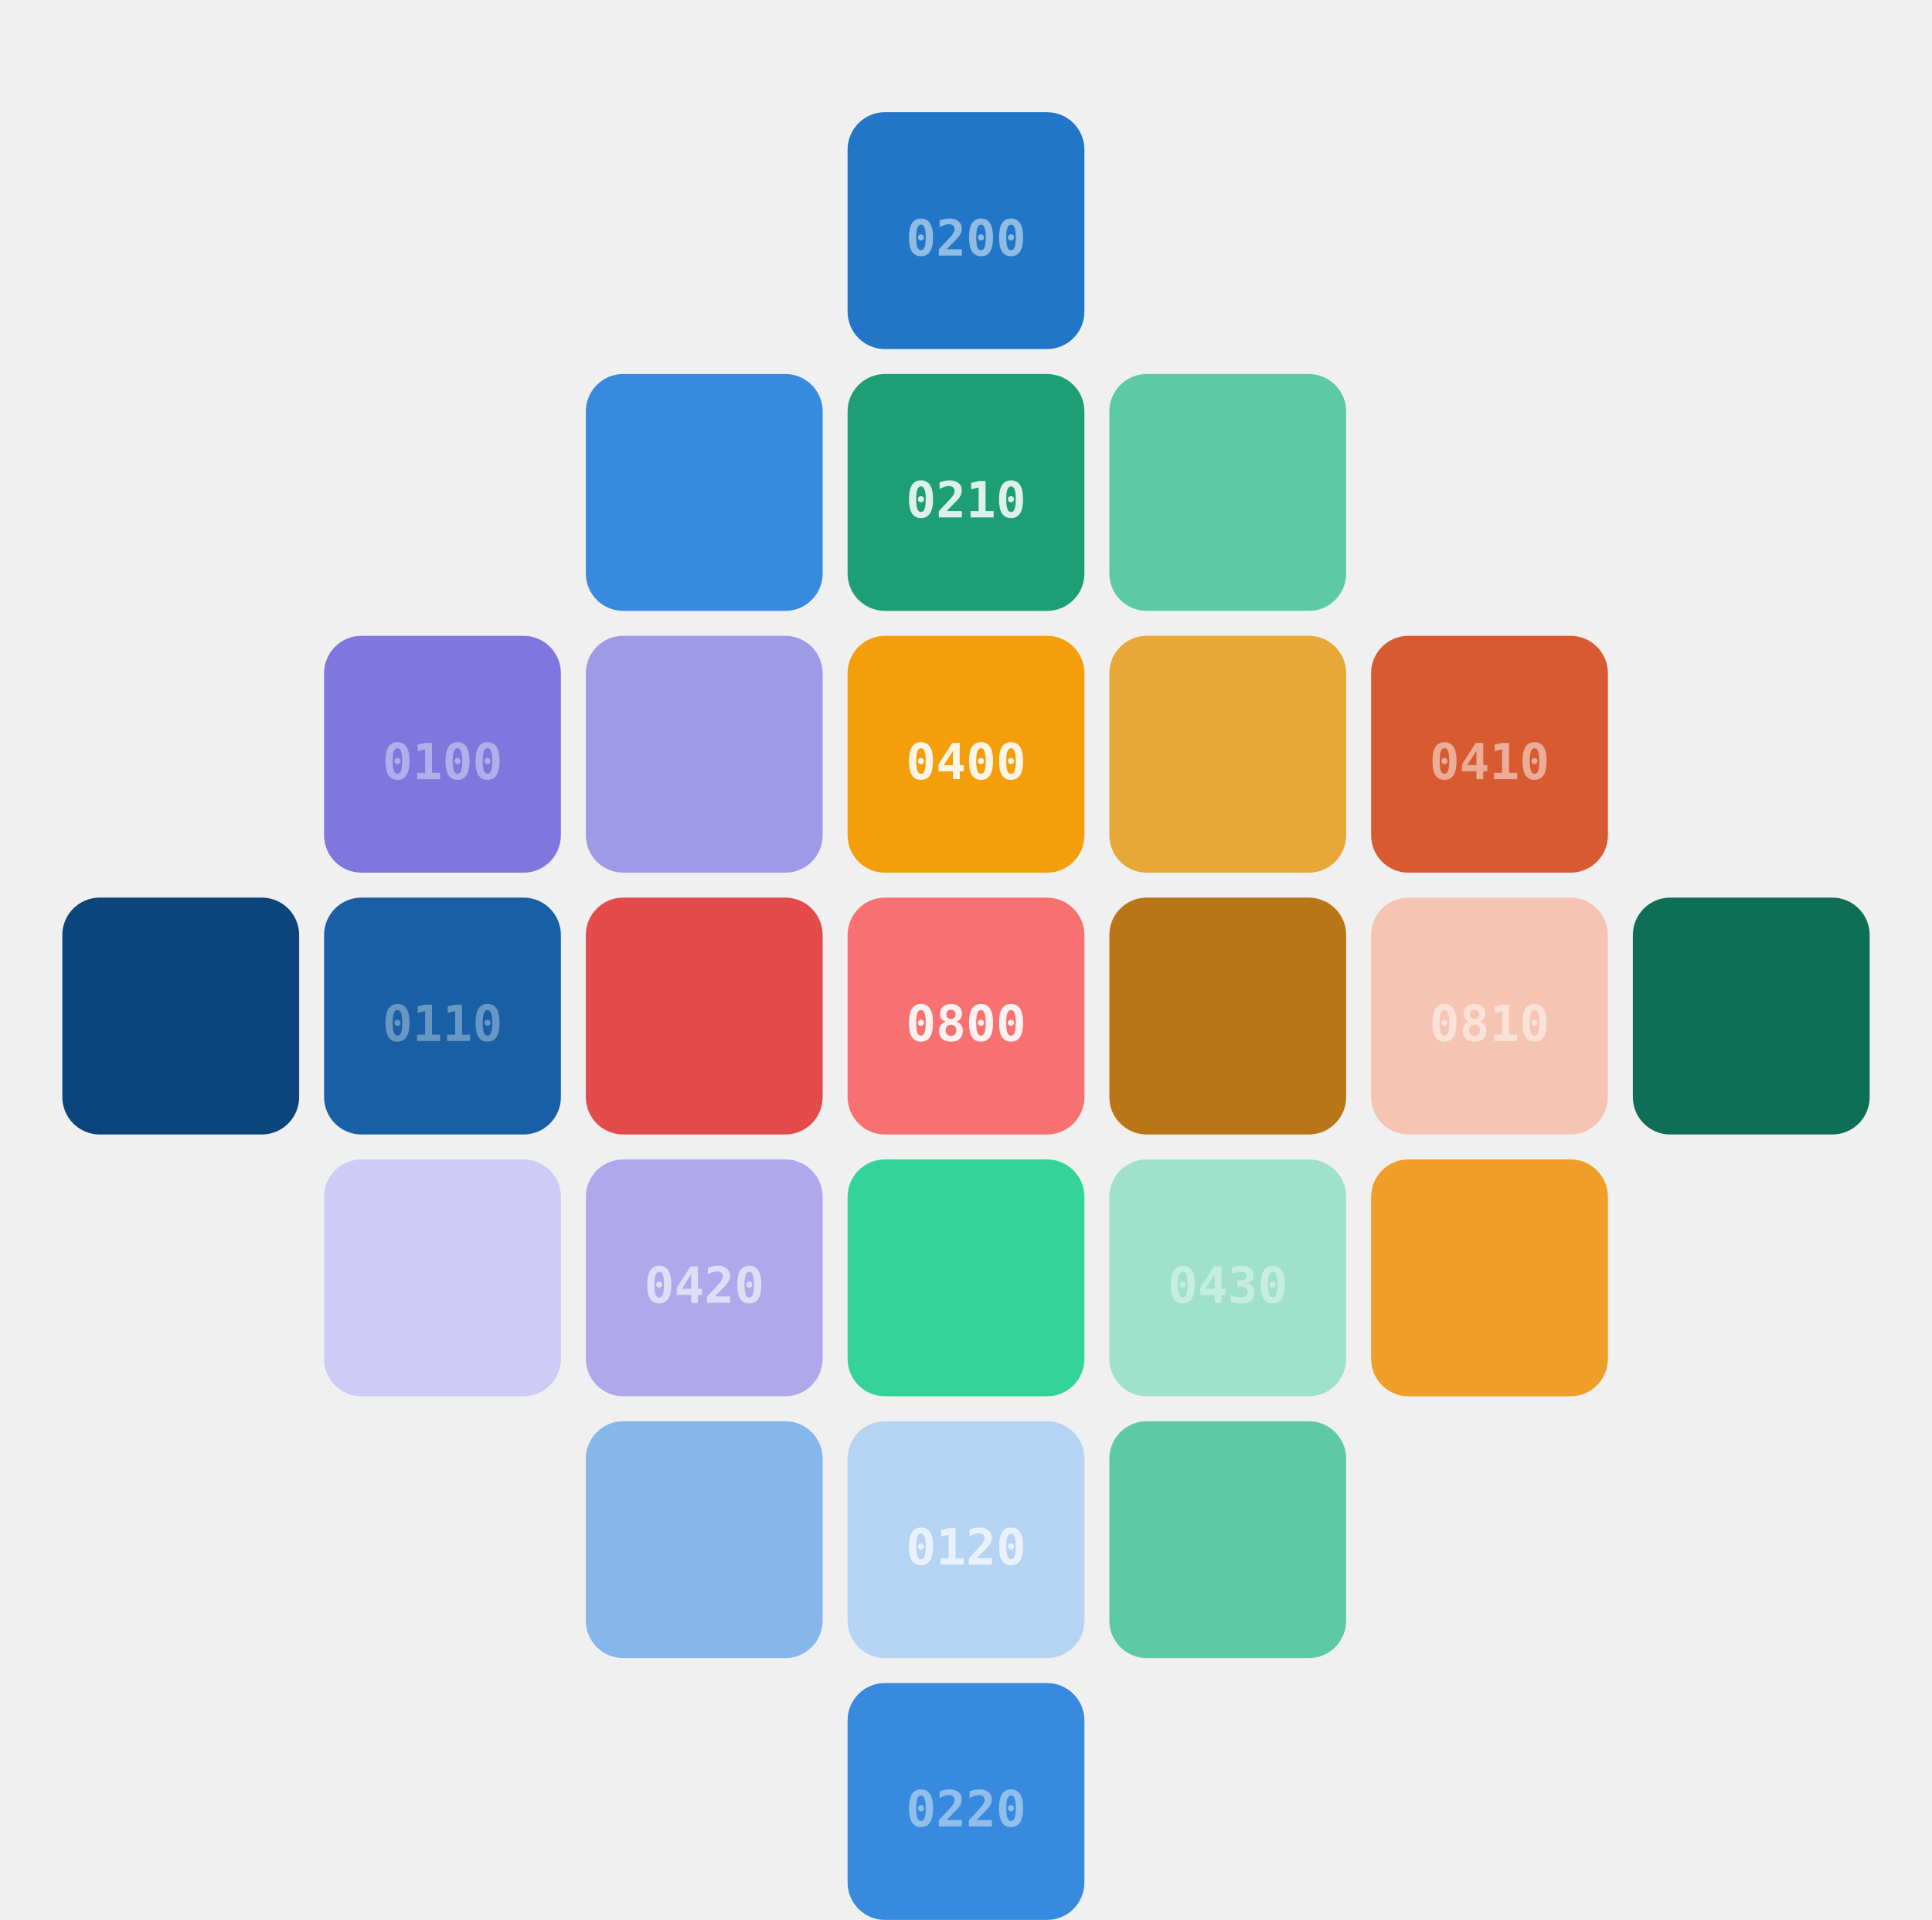
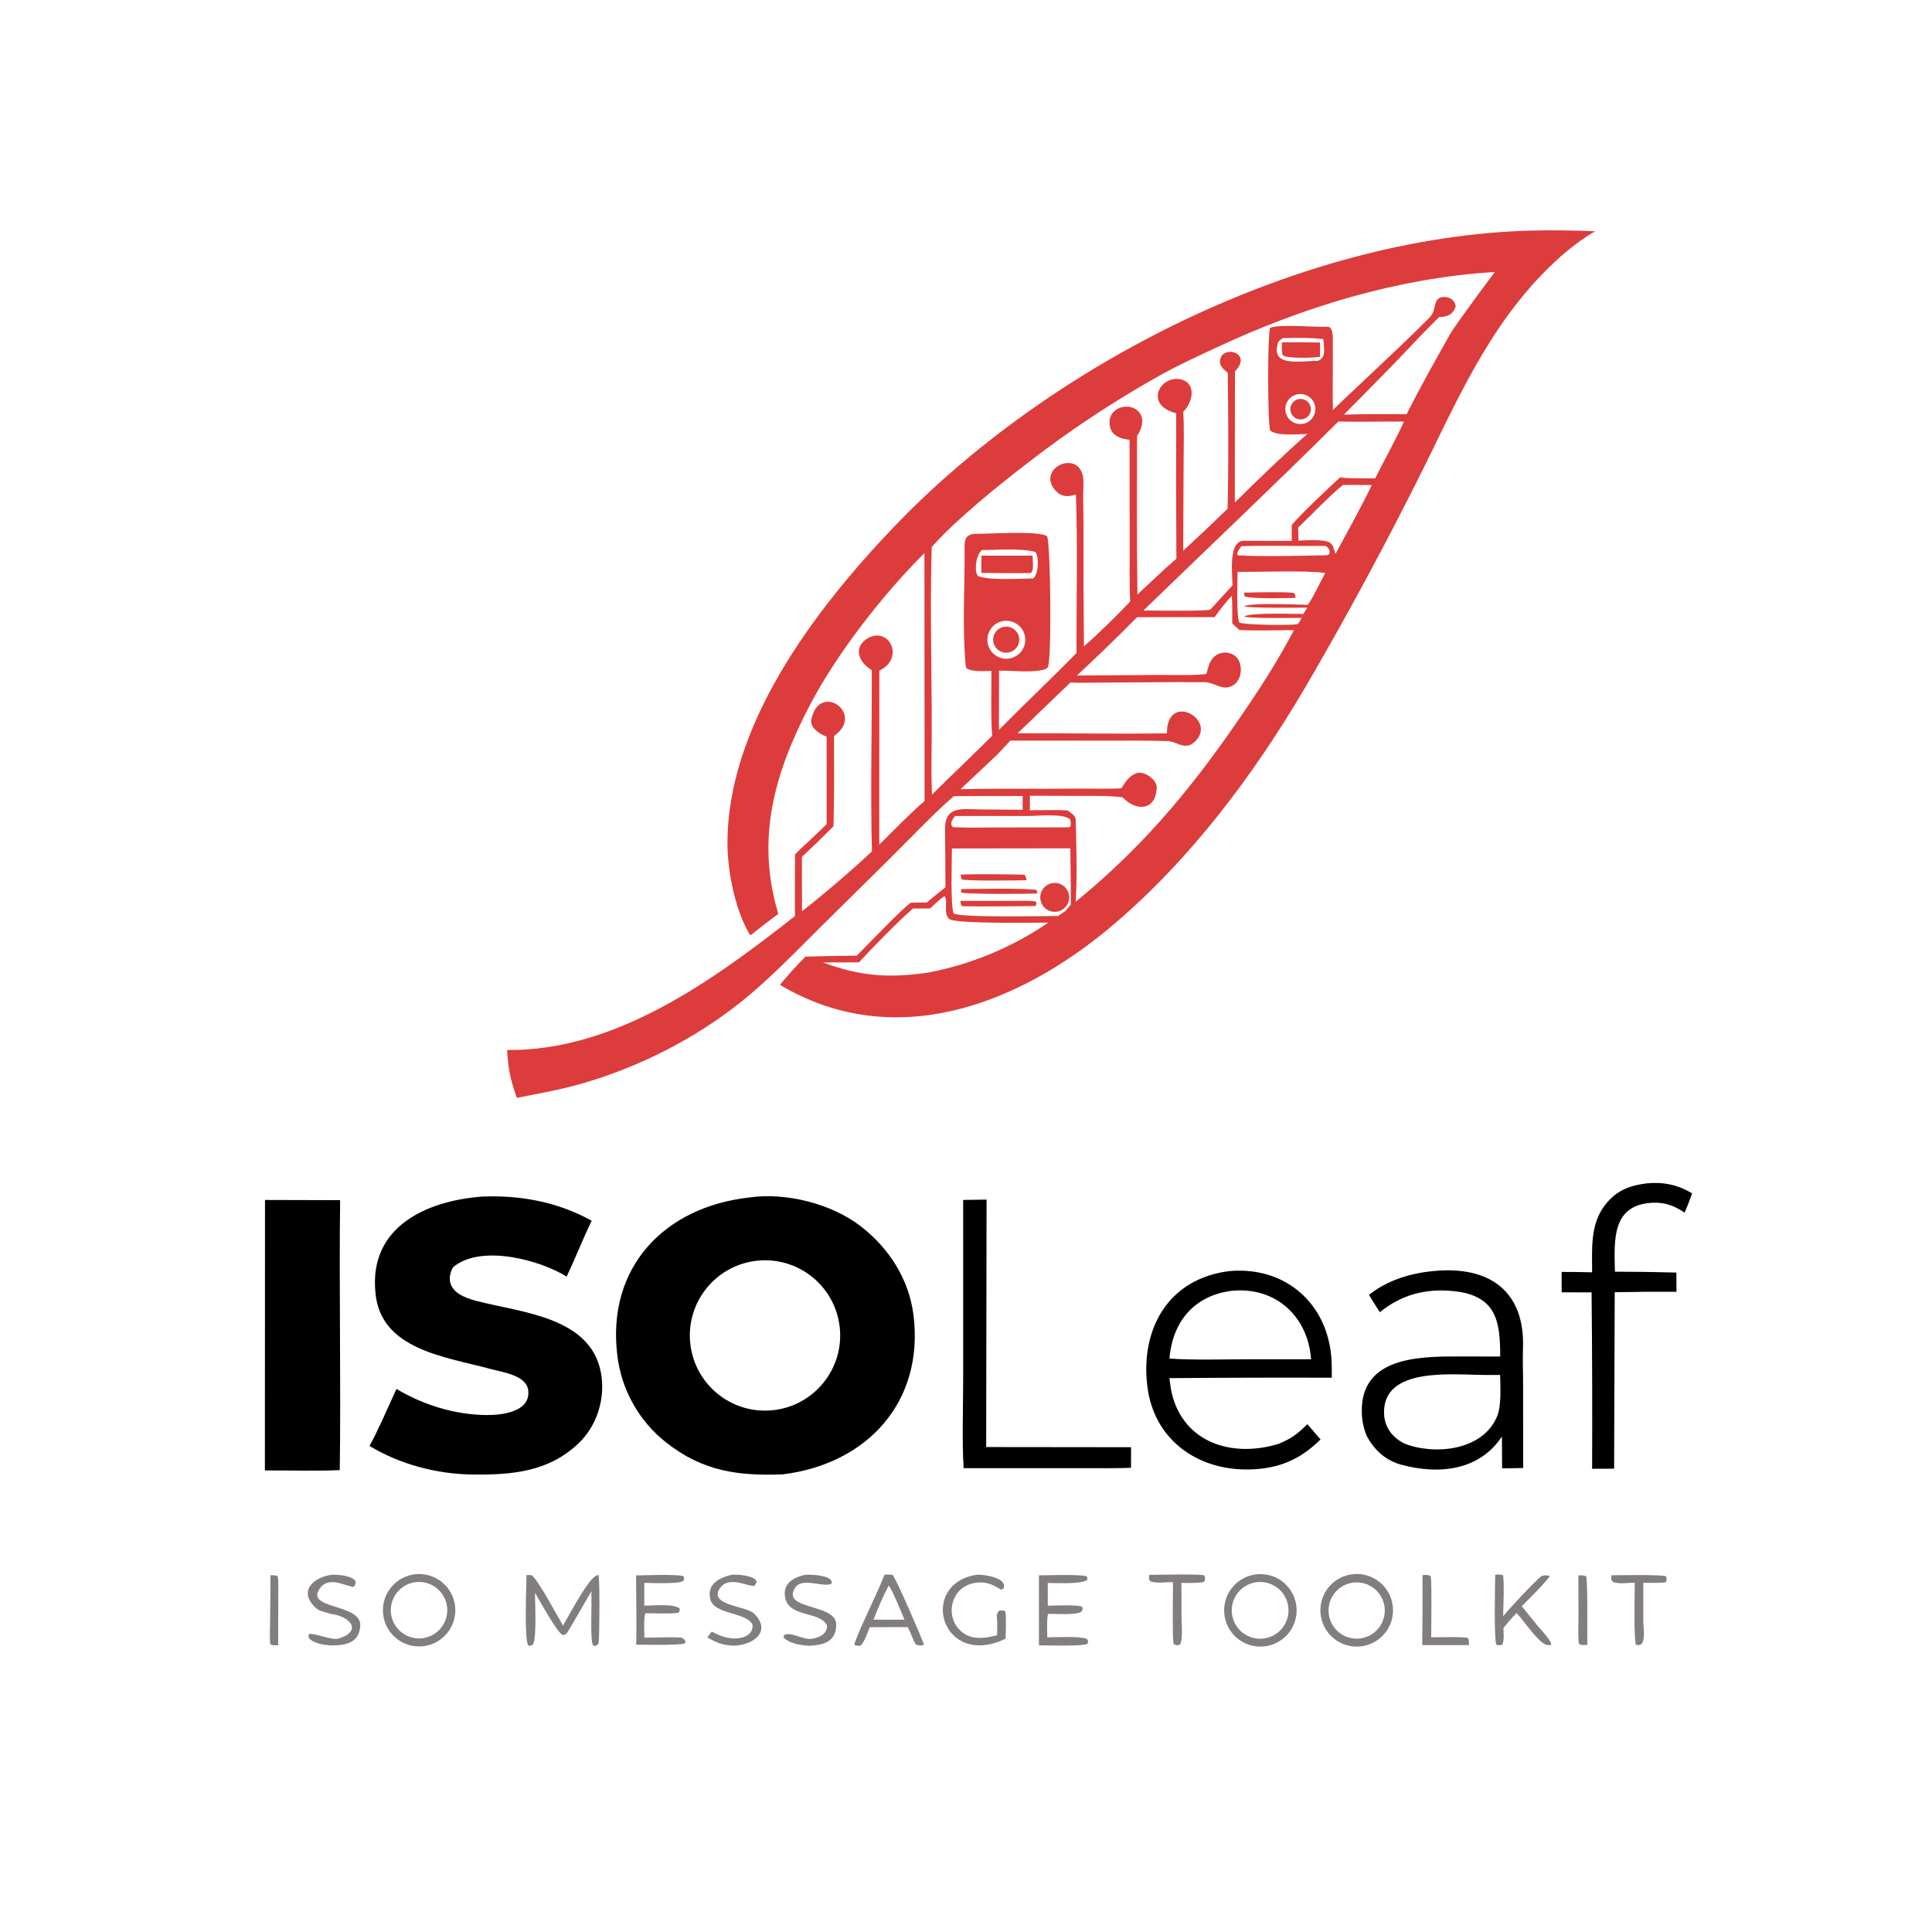
- <svg xmlns="http://www.w3.org/2000/svg" viewBox="0 0 310 308">
-   <rect x="136" y="18" width="38" height="38" rx="6" fill="#2176C7" />
-   <text x="155" y="41" font-family="monospace" font-size="8" font-weight="700" fill="#fff" text-anchor="middle" opacity=".5">0200</text>
-   <rect x="94" y="60" width="38" height="38" rx="6" fill="#378ADD" />
-   <rect x="136" y="60" width="38" height="38" rx="6" fill="#1D9E75" />
-   <text x="155" y="83" font-family="monospace" font-size="8" font-weight="700" fill="#fff" text-anchor="middle" opacity=".85">0210</text>
-   <rect x="178" y="60" width="38" height="38" rx="6" fill="#5DCAA5" />
-   <rect x="52" y="102" width="38" height="38" rx="6" fill="#7F77DD" />
-   <text x="71" y="125" font-family="monospace" font-size="8" font-weight="700" fill="#fff" text-anchor="middle" opacity=".4">0100</text>
-   <rect x="94" y="102" width="38" height="38" rx="6" fill="#9F9AE8" />
-   <rect x="136" y="102" width="38" height="38" rx="6" fill="#F59E0B" />
-   <text x="155" y="125" font-family="monospace" font-size="8" font-weight="700" fill="#fff" text-anchor="middle" opacity=".9">0400</text>
-   <rect x="178" y="102" width="38" height="38" rx="6" fill="#E8A838" />
-   <rect x="220" y="102" width="38" height="38" rx="6" fill="#D85A30" />
-   <text x="239" y="125" font-family="monospace" font-size="8" font-weight="700" fill="#fff" text-anchor="middle" opacity=".5">0410</text>
-   <rect x="10" y="144" width="38" height="38" rx="6" fill="#0C447C" />
-   <rect x="52" y="144" width="38" height="38" rx="6" fill="#185FA5" />
-   <text x="71" y="167" font-family="monospace" font-size="8" font-weight="700" fill="#fff" text-anchor="middle" opacity=".35">0110</text>
-   <rect x="94" y="144" width="38" height="38" rx="6" fill="#E24B4A" />
-   <rect x="136" y="144" width="38" height="38" rx="6" fill="#F87171" />
-   <text x="155" y="167" font-family="monospace" font-size="8" font-weight="700" fill="#fff" text-anchor="middle" opacity=".9">0800</text>
-   <rect x="178" y="144" width="38" height="38" rx="6" fill="#BA7517" />
-   <rect x="220" y="144" width="38" height="38" rx="6" fill="#F5C4B3" />
-   <text x="239" y="167" font-family="monospace" font-size="8" font-weight="700" fill="#fff" text-anchor="middle" opacity=".5">0810</text>
-   <rect x="262" y="144" width="38" height="38" rx="6" fill="#0F6E56" />
-   <rect x="52" y="186" width="38" height="38" rx="6" fill="#CECBF6" />
-   <rect x="94" y="186" width="38" height="38" rx="6" fill="#AFA9EC" />
-   <text x="113" y="209" font-family="monospace" font-size="8" font-weight="700" fill="#fff" text-anchor="middle" opacity=".6">0420</text>
-   <rect x="136" y="186" width="38" height="38" rx="6" fill="#34D399" />
-   <rect x="178" y="186" width="38" height="38" rx="6" fill="#9FE1CB" />
-   <text x="197" y="209" font-family="monospace" font-size="8" font-weight="700" fill="#fff" text-anchor="middle" opacity=".4">0430</text>
-   <rect x="220" y="186" width="38" height="38" rx="6" fill="#EF9F27" />
-   <rect x="94" y="228" width="38" height="38" rx="6" fill="#85B7EB" />
-   <rect x="136" y="228" width="38" height="38" rx="6" fill="#B5D4F4" />
-   <text x="155" y="251" font-family="monospace" font-size="8" font-weight="700" fill="#fff" text-anchor="middle" opacity=".7">0120</text>
-   <rect x="178" y="228" width="38" height="38" rx="6" fill="#5DCAA5" />
-   <rect x="136" y="270" width="38" height="38" rx="6" fill="#378ADD" />
-   <text x="155" y="293" font-family="monospace" font-size="8" font-weight="700" fill="#fff" text-anchor="middle" opacity=".45">0220</text>
+ <svg xmlns="http://www.w3.org/2000/svg" width="4014" height="4014" viewBox="0 0 4014 4014">
+   <path fill="white" transform="matrix(3.91992 0 0 3.91992 0 0.000244141)" d="M0 0L1024 0L1024 1024L0 1024L0 0Z" />
+   <path fill="#DC3C3B" transform="matrix(3.91992 0 0 3.91992 0 0.000244141)" d="M810.801 122.228C822.396 121.961 833.997 122.079 845.584 122.583C839.811 125.619 831.822 131.801 826.81 136.297C792.938 166.678 775.469 205.327 756.013 245.101C750.29 256.685 744.438 268.205 738.458 279.658C723.645 308.2 708.126 336.369 691.917 364.142C664.529 410.71 630.954 455.618 589.457 490.663C540.052 532.387 474.098 558.125 413.383 521.98C417.506 517.042 422.342 511.546 426.913 507.047C435.968 506.737 445.027 506.562 454.087 506.52C458.982 501.789 478.392 481.162 482.791 478.475L491.267 478.319C494.467 475.532 497.786 472.927 501.103 470.283C501.1 460.202 501.029 449.959 500.879 439.877C500.686 426.872 509.755 428.9 519.401 428.996L542.027 429.21L542.022 421.899C529.863 421.859 517.705 421.886 505.547 421.977C495.631 430.431 481.402 445.403 471.902 454.802L432.329 493.921C419.385 506.802 406.429 520.217 392.03 531.606C367.681 550.865 338.946 565.401 309.162 574.1C297.55 577.492 285.74 579.582 273.923 581.875C270.361 571.467 269.491 567.454 268.768 556.541C326.622 557.053 378.069 519.487 421.338 485.546L421.358 452.895C423.893 450.199 426.787 447.629 429.522 445.114L438.143 436.852L438.125 390.446C434.562 389.172 429.193 385.694 430.032 381.432C434.058 360.973 458.937 378.169 442.036 390.088C442.021 405.833 442.222 422.266 441.752 437.949C436.289 443.473 430.713 448.883 425.026 454.175L425.076 482.988C436.084 474.413 452.253 460.647 462.149 451.232C461.289 420.73 462.186 385.98 462.053 355.13C454.836 350.948 452.22 342.98 459.72 338.428C471.062 331.544 479.924 348.813 466.076 355.448L466.021 447.697C473.574 440.222 482.09 431.403 490.039 424.538L489.957 293.171C468.071 314.938 443.764 346.076 429.411 373.423C410.562 409.338 400.439 444.317 412.529 484.393C407.739 487.79 402.38 492.148 397.671 495.781C389.917 483.173 385.726 462.735 385.585 448.011C384.977 384.791 431.723 323.495 472.846 280.258C556.084 192.742 689.268 125.726 810.801 122.228Z" />
+   <path fill="white" transform="matrix(3.91992 0 0 3.91992 0 0.000244141)" d="M791.307 144.225L792.381 144.235C792.366 143.736 770.993 172.843 768.822 176.683C760.749 190.959 752.94 204.894 745.494 219.55C734.587 219.56 723.163 219.403 712.3 219.776C721.101 210.831 729.987 201.938 738.712 192.926C746.789 184.584 754.49 176.091 762.857 168.022C767.17 167.925 770.04 166.824 771.563 162.424C771.223 159.319 768.636 157.386 765.554 157.394C758.873 157.409 762.054 163.89 757.657 168.325C741.016 185.109 723.418 200.881 706.448 217.32C706.212 205.447 706.555 193.501 706.414 181.621C706.386 179.209 706.89 172.946 703.254 173.179C697.513 173.546 676.81 171.581 673.101 173.882C671.826 178.868 671.807 223.41 673.189 228.101C676.604 231.269 687.953 230.109 692.93 229.993C681.648 239.868 665.136 255.761 654.485 266.332L654.546 196.839C664.675 186.417 646.464 182.321 646.566 191.909C646.589 194.106 649.028 196.279 650.734 197.541C651.043 220.853 651.224 246.39 650.65 269.634C642.915 277.17 635.069 284.592 627.115 291.898L627.336 244.585C627.374 238.156 627.721 224.317 627.079 218.375C632.593 212.664 633.723 203.633 626.707 201.313C615.851 197.724 605.353 214.23 623.422 219.065C623.311 244.749 623.342 270.433 623.515 296.117C616.584 302.102 609.588 308.834 602.862 315.108C602.458 287.346 602.66 258.952 602.647 231.152C611.15 217.918 597.804 211.922 590.84 217.748C589.263 219.045 588.283 220.929 588.125 222.964C587.536 229.964 592.583 232.463 598.677 233.114L598.764 289.375C598.759 299.045 598.598 309.215 599.002 318.837C592.275 325.986 581.808 336.22 574.502 342.601C574.292 322.082 574.221 301.562 574.288 281.043L574.082 262.494C574.074 259.718 574.5 255.475 574.07 252.907C571.506 237.606 548.672 248.522 559.656 260.22C562.715 263.479 566.062 263.441 570.262 262.087C571.22 288.732 570.522 319.204 570.552 346.143C556.837 360.088 542.998 373.16 529.454 386.842L529.53 355.469C536.742 355.367 544.854 356.515 551.93 355.239C552.956 355.054 554.885 354.535 555.405 353.553C557.454 349.684 556.88 291.515 555.095 284.43C552.003 280.983 522.403 283.088 516.255 282.965C511.048 283.57 511.241 287.178 511.26 290.899C511.367 311.561 509.949 332.759 511.88 353.272C512.177 356.422 523.117 355.625 525.465 355.566C525.475 362.304 525.111 383.962 525.91 389.903C515.409 400.477 504.555 410.613 493.963 421.173C493.714 414.766 493.642 407.836 493.729 401.429C494.235 364.471 492.702 326.899 493.826 289.991C494.13 289.635 494.437 289.282 494.748 288.932C506.752 275.431 529.046 257.382 543.325 246.416C566.13 228.617 590.277 212.608 615.551 198.533C625.259 193.175 635.244 188.617 645.286 183.937C691.007 162.624 740.772 147.422 791.307 144.225Z" />
+   <path fill="white" transform="matrix(3.91992 0 0 3.91992 0 0.000244141)" d="M652.794 315.855C653.262 318.133 653.129 327.432 653.116 330.369C654.234 331.566 655.747 332.822 657.004 333.924C665.748 334.364 676.916 334.011 685.836 333.977C676.197 352.321 665.473 368.518 653.691 385.463C628.836 421.208 603.835 450.491 570.136 477.929C571.013 464.048 570.466 448.603 570.185 434.615C570.14 432.356 567.543 430.799 565.81 429.521C560.079 429.196 551.783 429.449 545.859 429.452L545.868 421.769L573.896 421.844C580.558 421.871 588.505 421.697 595.015 422.613C602.28 430.342 612.949 429.634 613.076 417.127C613.116 413.297 606.406 408.375 602.428 409.802C598.426 411.238 596.638 414.268 594.342 417.817C586.342 418.264 576.703 417.879 568.559 417.991C548.828 418.265 528.833 417.823 509.114 418.288L528.631 399.898L535.508 392.53L587.883 392.555C598.291 392.564 608.83 392.422 619.225 392.815C624.095 393.215 628.194 397.888 633.229 393.19C645.578 381.665 619.001 366.445 618.495 387.978L618.485 388.687C592.412 389.048 565.568 388.584 539.379 388.63L567.403 361.693C569.899 361.924 572.855 361.876 575.394 361.864C596.428 361.771 617.461 361.428 638.497 361.574C643.487 361.608 647.501 365.924 652.47 363.822C657.436 361.722 658.787 355.133 656.782 350.527C654.765 345.857 648.809 344.63 644.677 347.23C641.227 349.4 640.376 353.443 639.47 357.109C636.384 358.094 619.135 357.713 614.617 357.728L570.795 358.035C581.639 347.957 592.271 337.653 602.682 327.128L643.787 327.089C646.07 323.707 650.034 318.75 652.794 315.855Z" />
+   <path fill="white" transform="matrix(3.91992 0 0 3.91992 0 0.000244141)" d="M709.335 223.427C720.495 223.698 732.796 223.345 744.144 223.44C740.163 232.279 733.417 244.56 728.878 253.519C724.955 253.515 713.61 253.709 710.273 253.004C703.356 259.414 690.595 271.337 684.656 278.207L684.616 286.686C676.45 286.778 667.264 286.574 659.226 286.631C650.932 286.69 653.174 303.941 653.254 310.272L641.474 323.113C638.882 324.032 611.508 323.576 606.006 323.594C640.641 290.049 675.111 257.46 709.335 223.427Z" />
+   <path fill="white" transform="matrix(3.91992 0 0 3.91992 0 0.000244141)" d="M504.548 449.706L567.315 449.622C567.344 459.472 567.675 469.654 567.557 479.423L564.713 482.798L560.802 485.5C552.778 485.475 508.54 486.488 505.434 484.096C503.715 479.841 504.493 455.583 504.548 449.706Z" />
+   <path fill="#DC3C3B" transform="matrix(3.91992 0 0 3.91992 0 0.000244141)" d="M558.077 468.025C562.214 467.512 566.001 470.401 566.6 474.526C567.199 478.651 564.391 482.498 560.279 483.184C557.542 483.64 554.771 482.58 553.038 480.414C551.304 478.247 550.877 475.311 551.923 472.741C552.969 470.17 555.323 468.366 558.077 468.025Z" />
+   <path fill="#DC3C3B" transform="matrix(3.91992 0 0 3.91992 0 0.000244141)" d="M509.025 477.476L535.555 477.473C538.428 477.471 546.473 477.243 548.936 477.776C549.58 479.229 549.478 478.444 548.874 480.235C536.146 480.305 522.677 480.581 510.011 480.32C509.04 479.439 509.305 479.128 509.025 477.476Z" />
+   <path fill="#DC3C3B" transform="matrix(3.91992 0 0 3.91992 0 0.000244141)" d="M509.117 463.532C518.359 463.214 532.948 463.378 542.703 463.591C543.587 463.61 543.772 465.42 544.074 466.519C539.953 466.659 511.695 467.065 509.68 466.032L509.117 463.532Z" />
+   <path fill="#DC3C3B" transform="matrix(3.91992 0 0 3.91992 0 0.000244141)" d="M509.432 471.21C519.859 471.155 538.142 470.688 548.923 471.552C549.528 471.6 549.647 472.656 549.946 473.532C545.571 473.824 511.172 474.065 509.464 473.007L509.432 471.21Z" />
+   <path fill="white" transform="matrix(3.91992 0 0 3.91992 0 0.000244141)" d="M500.526 474.967C502.848 477.298 499.648 483.818 503.053 487.021C506.032 489.824 548.109 488.947 555.658 488.993C536.45 502.124 514.74 511.152 491.885 515.514C470.53 518.553 456.068 517.398 436.137 510.111L455.274 510.067C462.546 502.117 475.873 488.57 483.85 481.542L493.015 481.484C495.706 478.916 497.52 477.122 500.526 474.967Z" />
+   <path fill="white" transform="matrix(3.91992 0 0 3.91992 0 0.000244141)" d="M655.949 303.098C667.751 303.224 691.932 302.202 702.402 303.7C700.824 306.462 694.846 318.992 693.059 320.573C687.435 320.492 663.316 319.312 659.473 321.332C661.166 322.452 688.692 322.072 692.888 322.041C692.405 322.841 691.284 324.856 690.713 325.426C690.572 325.754 689.912 327.229 689.861 327.47C689.006 329.2 688.959 329.359 687.767 330.835C683.802 331.533 660.545 331.3 656.863 329.986C655.224 326.182 655.911 308.38 655.949 303.098Z" />
+   <path fill="#DC3C3B" transform="matrix(3.91992 0 0 3.91992 0 0.000244141)" d="M689.861 327.47C685.993 327.482 660.571 327.938 659.515 326.701C663.163 324.568 684.865 325.425 690.713 325.426C690.572 325.754 689.912 327.229 689.861 327.47Z" />
+   <path fill="#DC3C3B" transform="matrix(3.91992 0 0 3.91992 0 0.000244141)" d="M659.366 314.118C666.335 313.976 678.865 313.618 685.441 314.182C686.735 315.094 686.318 314.77 686.704 316.889C680.163 316.934 666.575 317.56 660.166 316.273C659.473 316.134 659.553 315.136 659.366 314.118Z" />
+   <path fill="white" transform="matrix(3.91992 0 0 3.91992 0 0.000244141)" d="M711.795 257.074C716.811 256.951 722.057 257.059 727.091 257.087C721.278 269.118 714.222 281.757 707.839 293.603C707.401 292.196 706.944 290.794 706.469 289.399C706.193 289.043 705.177 287.78 704.907 287.605C701.882 285.65 692.154 286.448 688.222 286.522L688.057 279.625C694.331 273.673 705.561 261.87 711.795 257.074Z" />
+   <path fill="white" transform="matrix(3.91992 0 0 3.91992 0 0.000244141)" d="M520.392 291.544C528.176 291.467 541.29 290.513 548.56 292.506C550.243 292.967 551.18 303.476 547.644 306.584C540.045 306.657 525.632 307.724 518.744 305.478C516.414 304.718 516.645 294.967 520.392 291.544Z" />
+   <path fill="#DC3C3B" transform="matrix(3.91992 0 0 3.91992 0 0.000244141)" d="M520.208 294.513L547.3 294.487L547.386 296.787C547.465 299.215 547.883 302.132 546.375 303.744C537.617 303.796 528.86 303.766 520.103 303.652C520.088 300.605 520.124 297.558 520.208 294.513Z" />
+   <path fill="white" transform="matrix(3.91992 0 0 3.91992 0 0.000244141)" d="M506.233 432.471L545.167 432.477C550.017 432.471 564.067 430.986 567.165 434.34C567.695 436.127 567.585 436.205 567.4 438.003L566.521 438.511L527.244 438.578C520.395 438.587 511.8 438.837 505.068 438.374C503.032 436.54 504.909 434.108 506.233 432.471Z" />
+   <path fill="white" transform="matrix(3.91992 0 0 3.91992 0 0.000244141)" d="M531.706 329.169C535.288 328.564 538.919 329.938 541.204 332.764C543.489 335.589 544.073 339.427 542.732 342.804C541.391 346.181 538.334 348.573 534.733 349.061C529.289 349.8 524.259 346.036 523.433 340.605C522.606 335.174 526.289 330.083 531.706 329.169Z" />
+   <path fill="#DC3C3B" transform="matrix(3.91992 0 0 3.91992 0 0.000244141)" d="M532.142 332.223C534.598 331.803 537.09 332.738 538.663 334.67C540.236 336.603 540.647 339.233 539.738 341.552C538.828 343.872 536.74 345.523 534.273 345.871C530.534 346.399 527.065 343.828 526.482 340.097C525.9 336.367 528.42 332.86 532.142 332.223Z" />
+   <path fill="white" transform="matrix(3.91992 0 0 3.91992 0 0.000244141)" d="M679.91 179.21C687.216 179.056 694.097 178.893 701.389 179.749C701.656 184.14 703.194 189.686 698.44 191.264C690.797 191.116 674.431 194.73 676.941 183.305C677.569 180.449 677.729 180.931 679.91 179.21Z" />
+   <path fill="#DC3C3B" transform="matrix(3.91992 0 0 3.91992 0 0.000244141)" d="M679.47 181.428C686.191 181.402 692.912 181.435 699.632 181.527C699.817 184.181 699.67 186.492 699.56 189.138C696.47 189.699 682.038 190.126 679.939 188.373C679.124 185.957 679.396 183.996 679.47 181.428Z" />
+   <path fill="white" transform="matrix(3.91992 0 0 3.91992 0 0.000244141)" d="M657.978 289.485C672.55 289.053 687.454 289.53 702.048 289.341C703.24 289.326 704.022 290.652 704.602 291.451C704.775 293.375 705.012 292.562 704.187 294.041L702.985 294.302C690.87 294.534 667.567 295.127 656.065 294.306L655.685 293.575C656.191 291.73 656.868 291.022 657.978 289.485Z" />
+   <path fill="white" transform="matrix(3.91992 0 0 3.91992 0 0.000244141)" d="M686.927 209.171C689.68 208.348 692.663 209.071 694.733 211.064C696.804 213.057 697.64 216.011 696.922 218.793C696.204 221.576 694.043 223.756 691.268 224.499C687.061 225.624 682.73 223.163 681.544 218.974C680.357 214.784 682.755 210.418 686.927 209.171Z" />
+   <path fill="#DC3C3B" transform="matrix(3.91992 0 0 3.91992 0 0.000244141)" d="M687.471 211.766C689.35 211.074 691.457 211.471 692.956 212.798C694.455 214.126 695.103 216.17 694.643 218.119C694.182 220.068 692.688 221.606 690.753 222.123C687.946 222.872 685.045 221.282 684.167 218.512C683.289 215.742 684.744 212.771 687.471 211.766Z" />
+   <path transform="matrix(3.91992 0 0 3.91992 0 0.000244141)" d="M397.146 634.692C416.405 631.844 440.952 638.037 456.269 650.002C471.22 661.546 481.79 678.06 484.164 696.997C489.926 742.947 459.648 775.981 414.81 781.447C391.198 782.278 372.645 779.926 353.2 764.639C338.616 753.215 329.23 736.414 327.147 718.005C321.622 671.647 352.144 639.669 397.146 634.692Z" />
+   <path fill="white" transform="matrix(3.91992 0 0 3.91992 0 0.000244141)" d="M400.846 668.253C422.769 665.69 442.598 681.441 445.061 703.376C447.525 725.311 431.683 745.067 409.736 747.43C387.932 749.777 368.331 734.06 365.884 712.266C363.437 690.473 379.064 670.8 400.846 668.253Z" />
+   <path transform="matrix(3.91992 0 0 3.91992 0 0.000244141)" d="M255.609 634.204C275.971 633.389 295.691 637.072 313.612 647.022C308.867 656.731 304.984 666.857 300.323 676.621C286.853 668.173 255.908 659.372 240.729 671.16C239.247 672.311 238.364 675.919 238.39 677.81C238.51 684.928 246.396 687.89 252.269 689.446C275.729 695.66 312.68 697.706 318.439 727.21C321.064 740.658 316.651 755.536 306.562 765.084C290.728 780.069 271.593 781.751 250.79 781.529C231.793 781.363 212.122 776.217 195.833 766.373C199.49 760.163 206.789 743.438 210.136 736.171C224.572 744.743 241.133 749.883 258.044 750.006C266.071 750.064 281.412 748.282 279.962 736.824C278.949 728.818 266.139 727.283 259.879 725.563C236.452 719.13 201.284 715.492 198.955 684.724C195.718 650.209 225.933 636.445 255.609 634.204Z" />
+   <path transform="matrix(3.91992 0 0 3.91992 0 0.000244141)" d="M651.818 673.689C653.34 673.567 654.865 673.496 656.392 673.476C680.45 673.288 699.361 688.295 704.487 711.655C705.928 718.22 705.909 723.592 705.882 730.217C677.197 730.127 648.512 730.201 619.827 730.441C620.27 734.173 620.7 737.612 621.813 741.206C629.556 766.205 655.303 772.338 677.959 765.167C684.814 762.263 687.699 759.988 692.941 754.842L699.926 762.928C691.156 771.506 682.303 776.445 670.198 778.201C639.954 782.442 611.846 766.31 608.076 734.469C604.444 703.785 619.662 677.484 651.818 673.689Z" />
+   <path fill="white" transform="matrix(3.91992 0 0 3.91992 0 0.000244141)" d="M652.759 684.167C675.955 681.819 693.214 697.519 694.913 720.436L663.25 720.423C650.95 720.438 631.618 720.997 619.842 720.048C621.412 700.542 632.988 686.644 652.759 684.167Z" />
+   <path transform="matrix(3.91992 0 0 3.91992 0 0.000244141)" d="M140.453 636.008L180.267 636.115C179.681 683.557 180.74 731.481 180.083 779.189C168.574 779.769 152.38 779.276 140.394 779.368L140.453 636.008Z" />
+   <path transform="matrix(3.91992 0 0 3.91992 0 0.000244141)" d="M759.5 673.703C789.594 670.683 808.444 684.422 807.207 715.024C806.998 720.189 807.245 726.225 807.262 731.468L807.316 778.082L796.142 778.258L796.057 761.374C784.076 779.428 762.868 781.711 742.919 776.391C734.537 774.156 728.333 768.632 724.352 760.951C722.681 756.889 721.806 752.544 721.775 748.152C721.371 719.445 751.696 718.954 772.343 718.954L795.141 718.984C795.177 700.185 793.091 686.555 770.235 684.3C755.649 682.862 742.83 686.15 731.344 695.493C729.432 692.643 727.425 689.254 725.585 686.31C735.137 678.65 747.463 674.857 759.5 673.703Z" />
+   <path fill="white" transform="matrix(3.91992 0 0 3.91992 0 0.000244141)" d="M787.301 728.75L795.097 728.775C795.226 735.184 795.867 745.195 793.403 750.943C785.631 769.076 759.953 771.345 744.261 765.073C742.402 764.044 741.095 763.279 739.492 761.852C735.902 758.72 733.763 754.245 733.581 749.484C732.534 723.948 770.547 728.799 787.301 728.75Z" />
+   <path transform="matrix(3.91992 0 0 3.91992 0 0.000244141)" d="M872.916 627.189C881.796 626.384 889.234 627.952 896.867 632.495C895.645 635.953 894.318 639.374 892.89 642.753C887.894 639.329 882.924 637.322 876.791 637.455C853.832 637.956 855.62 657.759 855.938 674.013C866.801 674.035 877.662 674.19 888.521 674.478L888.564 684.654C877.654 684.599 866.743 684.681 855.835 684.901L855.623 745.784L855.519 778.437L843.851 778.479C843.989 747.316 843.895 716.152 843.57 684.991L827.758 684.955C827.629 681.525 827.712 677.62 827.71 674.15C833.092 674.138 838.475 674.208 843.855 674.36C843.862 661.849 842.708 648.801 850.874 638.461C856.847 630.899 863.792 628.315 872.916 627.189Z" />
+   <path transform="matrix(3.91992 0 0 3.91992 0 0.000244141)" d="M510.499 635.997L522.9 635.815L522.697 766.965L599.481 767.052L599.469 777.887C597.501 778.302 577.429 778.157 574.444 778.157L510.749 778.17C509.851 764.664 510.514 743.696 510.507 729.614L510.499 635.997Z" />
+   <path fill="#827E7E" transform="matrix(3.91992 0 0 3.91992 0 0.000244141)" d="M717.257 834.324C727.862 833.312 737.273 841.107 738.254 851.715C739.235 862.324 731.413 871.711 720.802 872.662C710.235 873.608 700.894 865.825 699.916 855.261C698.939 844.696 706.695 835.332 717.257 834.324Z" />
+   <path fill="white" transform="matrix(3.91992 0 0 3.91992 0 0.000244141)" d="M715.391 839.166C723.359 837.143 731.461 841.953 733.499 849.917C735.538 857.881 730.745 865.992 722.786 868.047C714.803 870.109 706.663 865.298 704.618 857.311C702.573 849.324 707.4 841.194 715.391 839.166Z" />
+   <path fill="#827E7E" transform="matrix(3.91992 0 0 3.91992 0 0.000244141)" d="M666.96 834.341C677.521 833.749 686.574 841.806 687.211 852.364C687.849 862.922 679.832 872.01 669.276 872.693C658.656 873.38 649.501 865.303 648.859 854.68C648.218 844.057 656.334 834.937 666.96 834.341Z" />
+   <path fill="white" transform="matrix(3.91992 0 0 3.91992 0 0.000244141)" d="M663.552 839.126C668.749 837.559 674.388 838.916 678.304 842.674C682.221 846.433 683.808 852.01 682.457 857.268C681.106 862.525 677.026 866.647 671.783 868.051C663.848 870.177 655.676 865.542 653.427 857.641C651.179 849.74 655.687 841.497 663.552 839.126Z" />
+   <path fill="#827E7E" transform="matrix(3.91992 0 0 3.91992 0 0.000244141)" d="M218.953 834.543C229.31 832.794 239.148 839.698 241.024 850.032C242.899 860.367 236.116 870.288 225.805 872.29C219.023 873.607 212.056 871.175 207.567 865.923C203.077 860.67 201.759 853.41 204.116 846.915C206.473 840.42 212.141 835.694 218.953 834.543Z" />
+   <path fill="white" transform="matrix(3.91992 0 0 3.91992 0 0.000244141)" d="M220.029 838.615C225.37 837.872 230.698 840.061 233.975 844.344C237.252 848.628 237.97 854.343 235.855 859.304C233.74 864.264 229.119 867.703 223.759 868.305C215.624 869.217 208.266 863.423 207.245 855.301C206.224 847.178 211.921 839.744 220.029 838.615Z" />
+   <path fill="#827E7E" transform="matrix(3.91992 0 0 3.91992 0 0.000244141)" d="M468.829 834.568C470.645 834.527 471.286 834.548 473.091 834.737C475.414 837.619 488.055 867.062 489.655 871.5L489.144 872.035C485.161 872.41 485.103 871.541 483.575 867.802C482.833 865.986 481.981 864.157 481.123 862.389L473.762 862.412L460.99 862.446C459.793 865.377 458.38 869.707 456.45 871.947C455.185 872.594 454.486 872.26 453.071 871.959L452.792 871.337C457.344 859.078 463.977 847.008 468.829 834.568Z" />
+   <path fill="white" transform="matrix(3.91992 0 0 3.91992 0 0.000244141)" d="M471.056 840.327C473.232 843.305 477.777 854.618 479.382 858.447L470.907 858.49L462.981 858.429C465.317 852.447 468.049 845.995 471.056 840.327Z" />
+   <path fill="#827E7E" transform="matrix(3.91992 0 0 3.91992 0 0.000244141)" d="M279.064 834.785C280.425 834.737 280.578 834.757 281.926 834.982C285.389 837.754 295.468 856.496 298.394 861.62C301.015 857.396 313.189 833.559 317.266 834.902C317.977 838.117 317.726 868.098 317.277 871.164C315.869 872.403 316.643 872.075 314.983 872.412L314.161 871.807C312.976 868.925 313.462 854.967 313.483 850.875L313.474 843.424C309.357 850.337 304.946 858.298 300.728 865.196C300.069 866.273 299.345 866.351 298.347 866.641C295.444 865.651 286.022 848.332 283.544 844.192C283.506 849.123 284.655 868.615 282.356 871.761C280.773 872.47 281.54 872.435 279.998 872.068C277.749 869.164 279.027 840.295 279.064 834.785Z" />
+   <path fill="#827E7E" transform="matrix(3.91992 0 0 3.91992 0 0.000244141)" d="M550.652 834.958C556.679 834.949 570.71 834.369 575.867 835.398C576.529 836.832 576.563 836.167 576.132 837.444C573.106 839.737 559.89 839.015 555.339 839.021L555.357 851.041C559.124 851.079 571.076 850.31 573.667 851.722C573.838 853.607 574.052 852.766 573.014 854.335C569.835 856.09 560.09 855.355 555.621 855.37C554.661 856.702 555.068 865.627 555.086 867.84C559.924 867.767 572.253 867.109 575.991 868.641C577.013 869.947 576.704 869.169 576.489 871.211C573.879 872.71 555.231 872.083 550.638 872.059L550.652 834.958Z" />
+   <path fill="#827E7E" transform="matrix(3.91992 0 0 3.91992 0 0.000244141)" d="M792.489 834.61C794.469 834.5 794.617 834.443 796.522 834.797C797.45 836.639 796.771 853.198 796.692 856.636C799.766 852.84 813.573 837.866 817.295 835.178C819.372 834.903 819.334 834.856 821.36 835.233C821.247 836.774 808.695 849.178 806.579 851.343C809.397 854.777 812.192 858.229 814.965 861.7C816.607 863.615 822.543 869.798 822.125 871.835C821.463 871.894 821.051 871.948 820.359 871.925C816.023 871.779 807.663 858.979 804.297 855.462L803.804 854.951C801.548 857.164 798.954 860.388 796.859 862.855C796.913 865.364 797.33 869.658 796.247 871.682C794.929 872.175 794.577 871.991 793.173 871.809C791.716 869.879 792.439 839.44 792.489 834.61Z" />
+   <path fill="#827E7E" transform="matrix(3.91992 0 0 3.91992 0 0.000244141)" d="M337.122 835.021C342.316 834.932 358.054 834.336 362.184 835.332C362.761 836.807 362.568 836.048 362.334 837.794C359.755 839.766 345.543 838.97 341.487 838.929L341.491 851.03C345.797 851.026 357.463 849.851 360.28 852.608C360.064 854.29 360.437 853.626 359.51 854.844C355.621 855.431 346.615 855.07 342.149 855.046C341.062 856.195 341.533 865.772 341.551 867.983C347.18 867.999 355.158 867.604 360.859 867.933C361.88 867.991 362.871 869.117 363.403 870.094L363.031 870.98C360.366 872.216 341.373 871.698 337.219 871.718C337.435 859.746 337.185 847.038 337.122 835.021Z" />
+   <path fill="#827E7E" transform="matrix(3.91992 0 0 3.91992 0 0.000244141)" d="M517.663 834.643C521.414 834.41 533.922 836.19 531.98 841.78C531.56 842.062 531.141 842.344 530.721 842.625C525.799 839.575 522.121 837.948 516.214 839.065C502.737 841.613 500.122 859.641 511.87 866.363C516.869 869.224 523.296 868.096 528.515 866.645L528.562 859.945C528.437 857.535 527.74 855.141 529.744 853.643C531.6 853.575 531.414 853.303 532.824 854.052C533.468 856.632 533.058 865.41 532.979 868.558C498.964 884.827 486.303 839.567 517.663 834.643Z" />
+   <path fill="#827E7E" transform="matrix(3.91992 0 0 3.91992 0 0.000244141)" d="M426.93 834.648C430.019 834.524 441.693 834.821 440.807 839.244C437.185 841.933 425.259 835.635 421.521 841.416C413.636 853.608 443.159 849.57 443.212 861.081C443.258 870.788 435.355 871.941 428.912 872.295C427.405 872.229 425.903 872.077 424.413 871.839C421.674 871.402 416.917 870.062 415.257 867.719L415.58 866.641C419.153 864.617 425.495 869.218 430.085 868.622C433.967 868.117 438.734 866.065 438.282 861.389C434.641 854.071 418.772 857.16 416.31 847.429C414.355 839.704 420.11 836.037 426.93 834.648Z" />
+   <path fill="#827E7E" transform="matrix(3.91992 0 0 3.91992 0 0.000244141)" d="M175.422 834.672C176.404 834.631 177.387 834.637 178.369 834.691C181.451 834.829 186.184 835.466 188.336 837.791C188.606 839.684 188.569 839.029 187.664 841.02C184.132 841.309 175.066 835.243 170.125 841.153C159.965 853.305 191.936 849.487 190.945 861.807C190.238 870.606 183.834 871.959 176.284 872.126C172.273 872.045 167.258 871.323 164.099 868.685C163.296 866.917 163.348 867.785 163.798 866.004C167.928 865.68 175.89 869.682 179.785 868.382C192.763 864.051 184.68 856.425 175.46 855.428C173.443 854.785 169.197 853.891 167.645 852.489C157.688 843.505 165.991 836.186 175.422 834.672Z" />
+   <path fill="#827E7E" transform="matrix(3.91992 0 0 3.91992 0 0.000244141)" d="M387.965 834.626C391.05 834.47 400.357 834.948 401.116 838.55L399.804 840.555C396.803 841.166 386.517 834.919 381.706 841.609C375.033 850.958 395.445 851.042 399.659 855.202C409.053 864.475 399.744 871.848 389.007 872.26C382.656 871.885 380.221 870.826 374.93 867.898L377.216 864.787C380.901 866.65 383.978 868.036 388.227 868.383C392.888 868.764 399.323 867.016 398.856 861.175C395.733 854.253 378.45 856.04 376.427 847.462C374.506 839.318 381.893 836.008 387.965 834.626Z" />
+   <path fill="#827E7E" transform="matrix(3.91992 0 0 3.91992 0 0.000244141)" d="M609.05 834.702C614.434 834.666 633.825 834.197 638.089 834.915L638.664 835.866C638.52 837.912 638.952 837.296 637.949 838.524C634.159 839.182 630.049 838.998 626.177 838.96L626.237 858.941C626.267 860.413 627.235 871.291 624.842 871.886C623.92 872.115 622.748 871.934 621.971 871.235C621.262 863.185 621.734 847.502 621.709 838.573C617.402 838.483 613.65 839.407 609.759 838.172C608.661 836.838 609.05 836.955 609.05 834.702Z" />
+   <path fill="#827E7E" transform="matrix(3.91992 0 0 3.91992 0 0.000244141)" d="M854.03 834.937C857.757 834.924 881.418 834.455 883.121 835.528C883.282 836.896 883.494 837.371 882.95 838.612C880.527 839.097 873.773 838.937 870.99 838.943L871.001 858.875C870.924 862.923 872.238 868.899 869.957 871.468C868.058 872.119 868.975 872.081 867.115 871.745C865.859 869.058 866.461 843.431 866.457 838.904C862.313 838.826 858.714 839.725 854.974 838.538C853.671 837.087 854.096 837.472 854.03 834.937Z" />
+   <path fill="#827E7E" transform="matrix(3.91992 0 0 3.91992 0 0.000244141)" d="M753.945 834.835C755.686 834.728 757.051 834.538 758.323 835.486C758.99 840.012 758.563 861.895 758.559 867.806C764.074 867.807 772.585 867.447 777.775 868.04C778.815 869.144 778.462 869.949 778.576 871.935L753.817 871.934C753.963 859.568 754.006 847.201 753.945 834.835Z" />
+   <path fill="#827E7E" transform="matrix(3.91992 0 0 3.91992 0 0.000244141)" d="M836.573 834.983C838.135 834.998 839.647 834.755 840.779 835.661C841.656 842.354 841.139 863.526 841.33 871.783C839.605 871.864 838.164 872.207 836.856 871.247C836.336 867.568 836.605 861.043 836.626 857.039L836.573 834.983Z" />
+   <path fill="#827E7E" transform="matrix(3.91992 0 0 3.91992 0 0.000244141)" d="M143.355 834.953C145.052 834.908 145.595 834.784 147.206 835.399C147.73 838.222 147.484 844.865 147.478 848.066L147.442 871.99C145.813 872.023 144.632 872.25 143.259 871.445C142.844 868.052 143.151 861.3 143.193 857.667L143.355 834.953Z" />
</svg>
